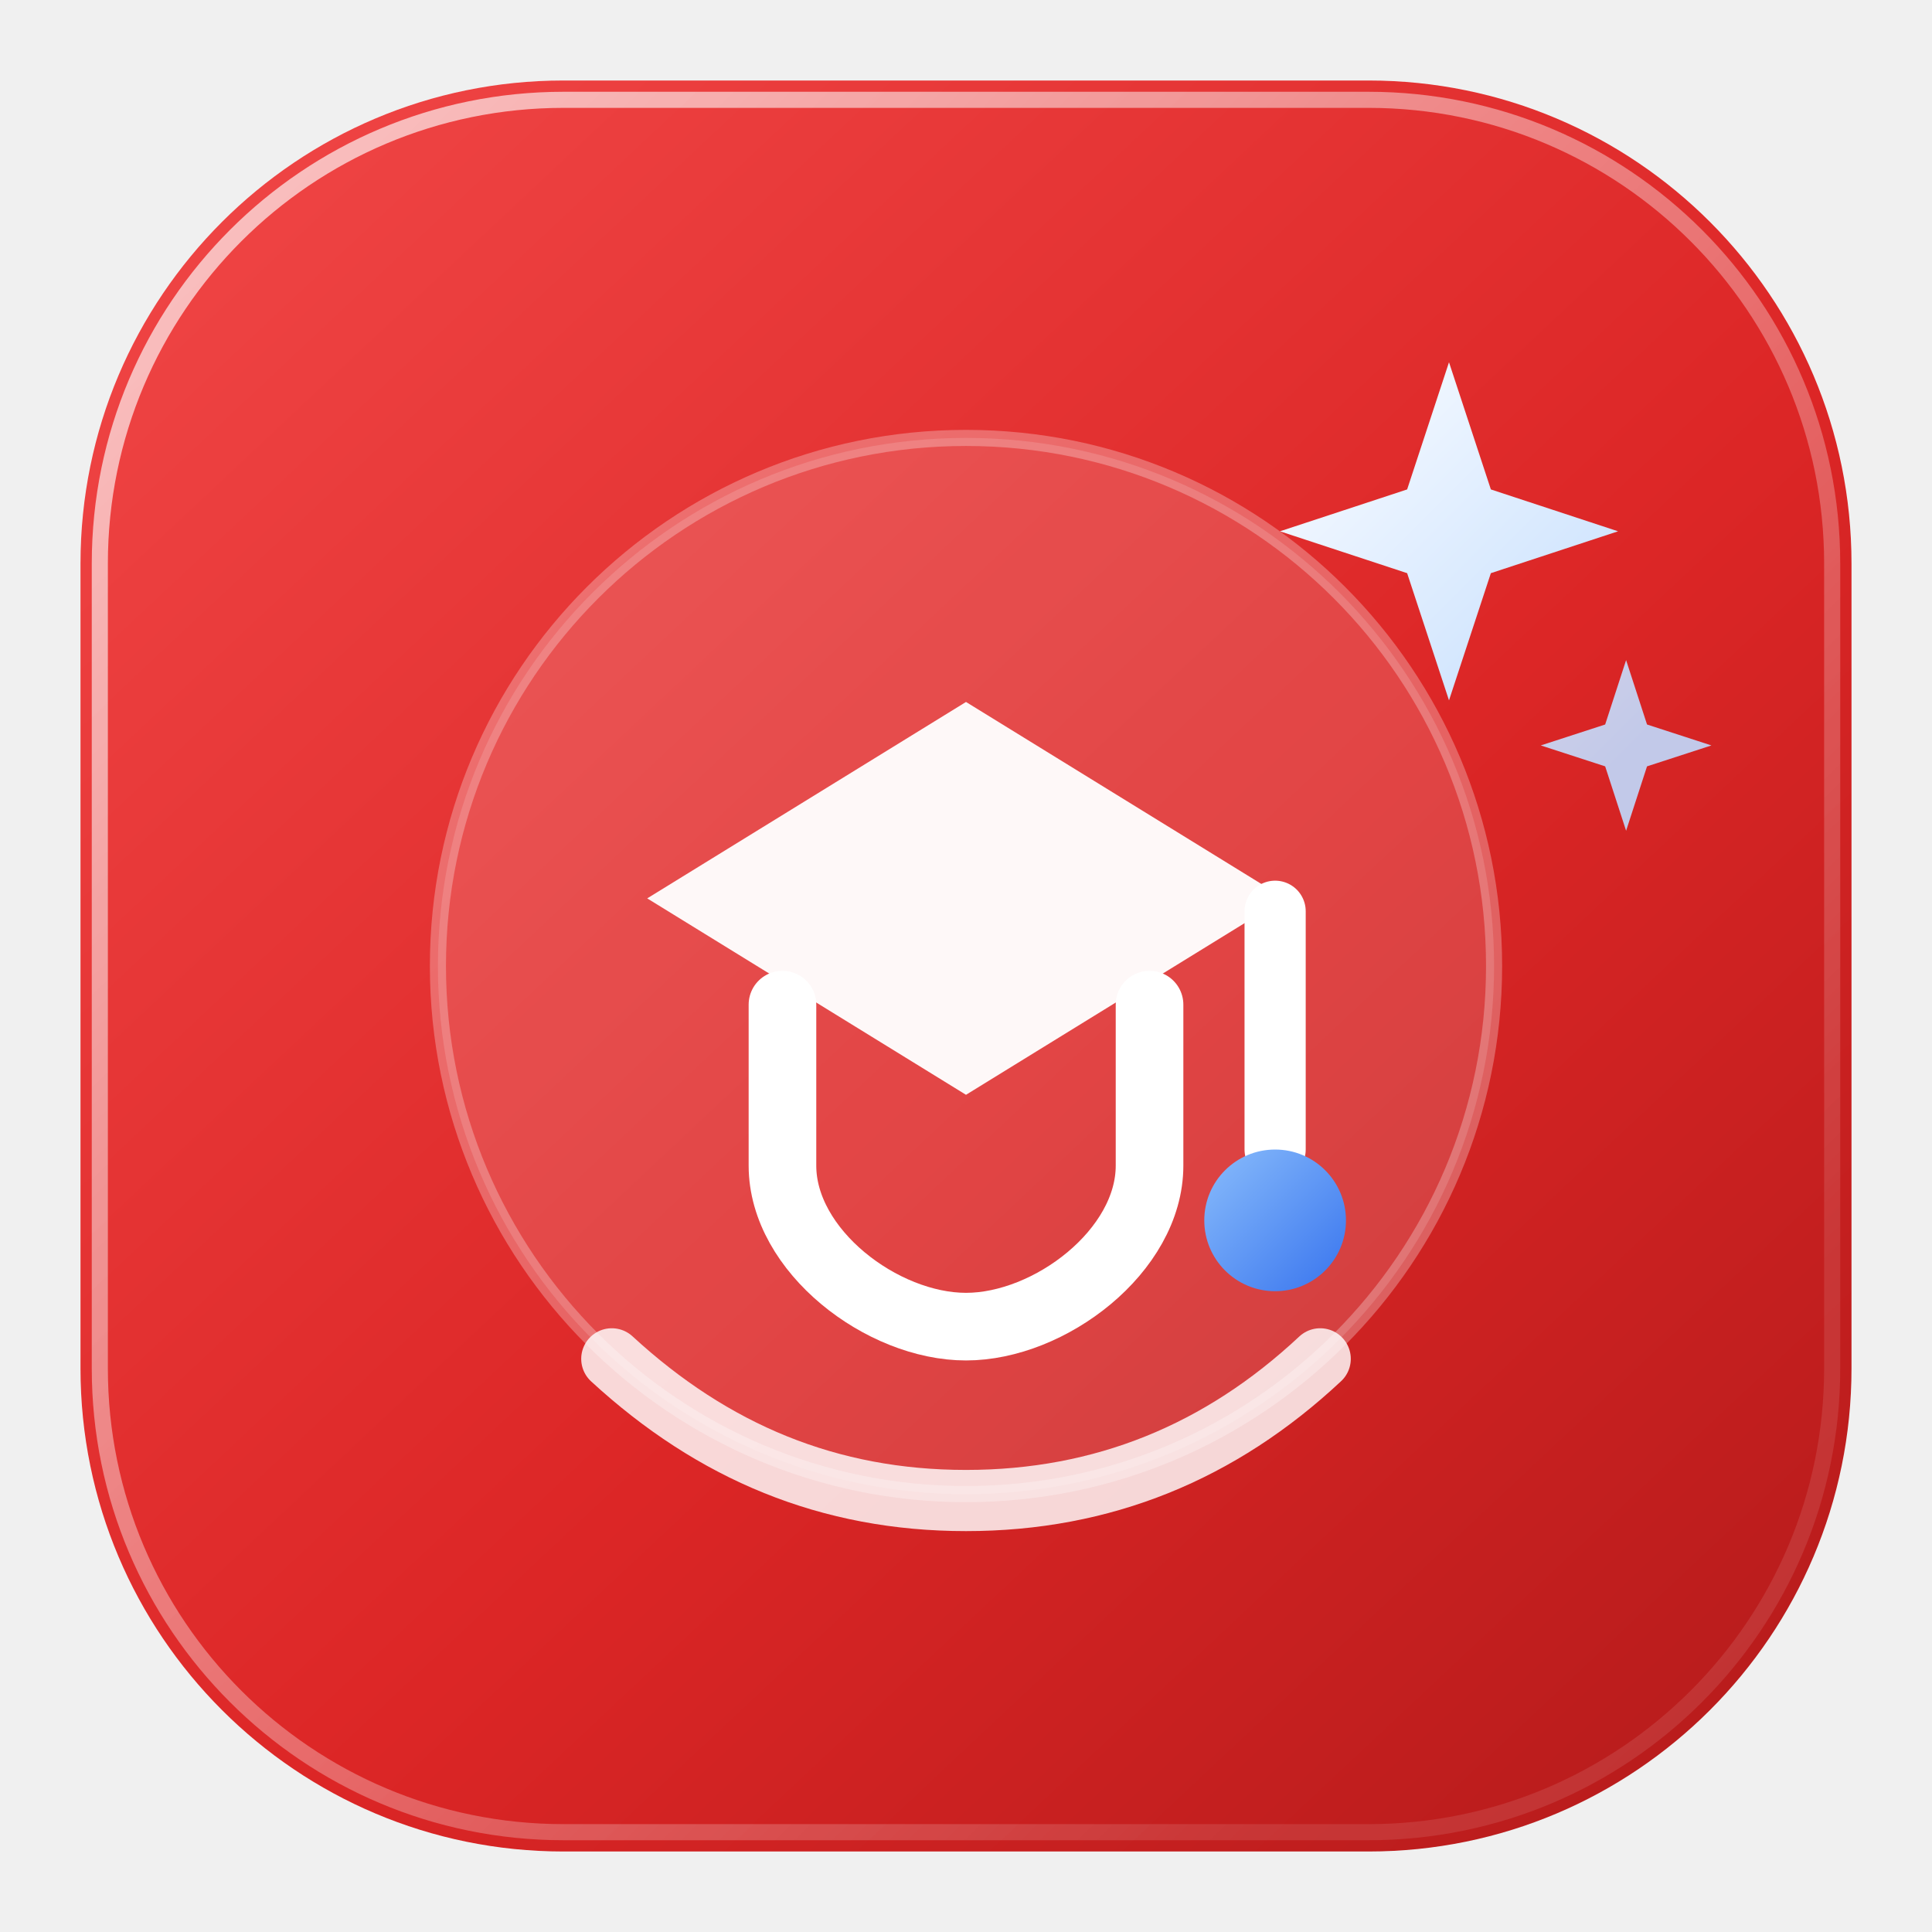
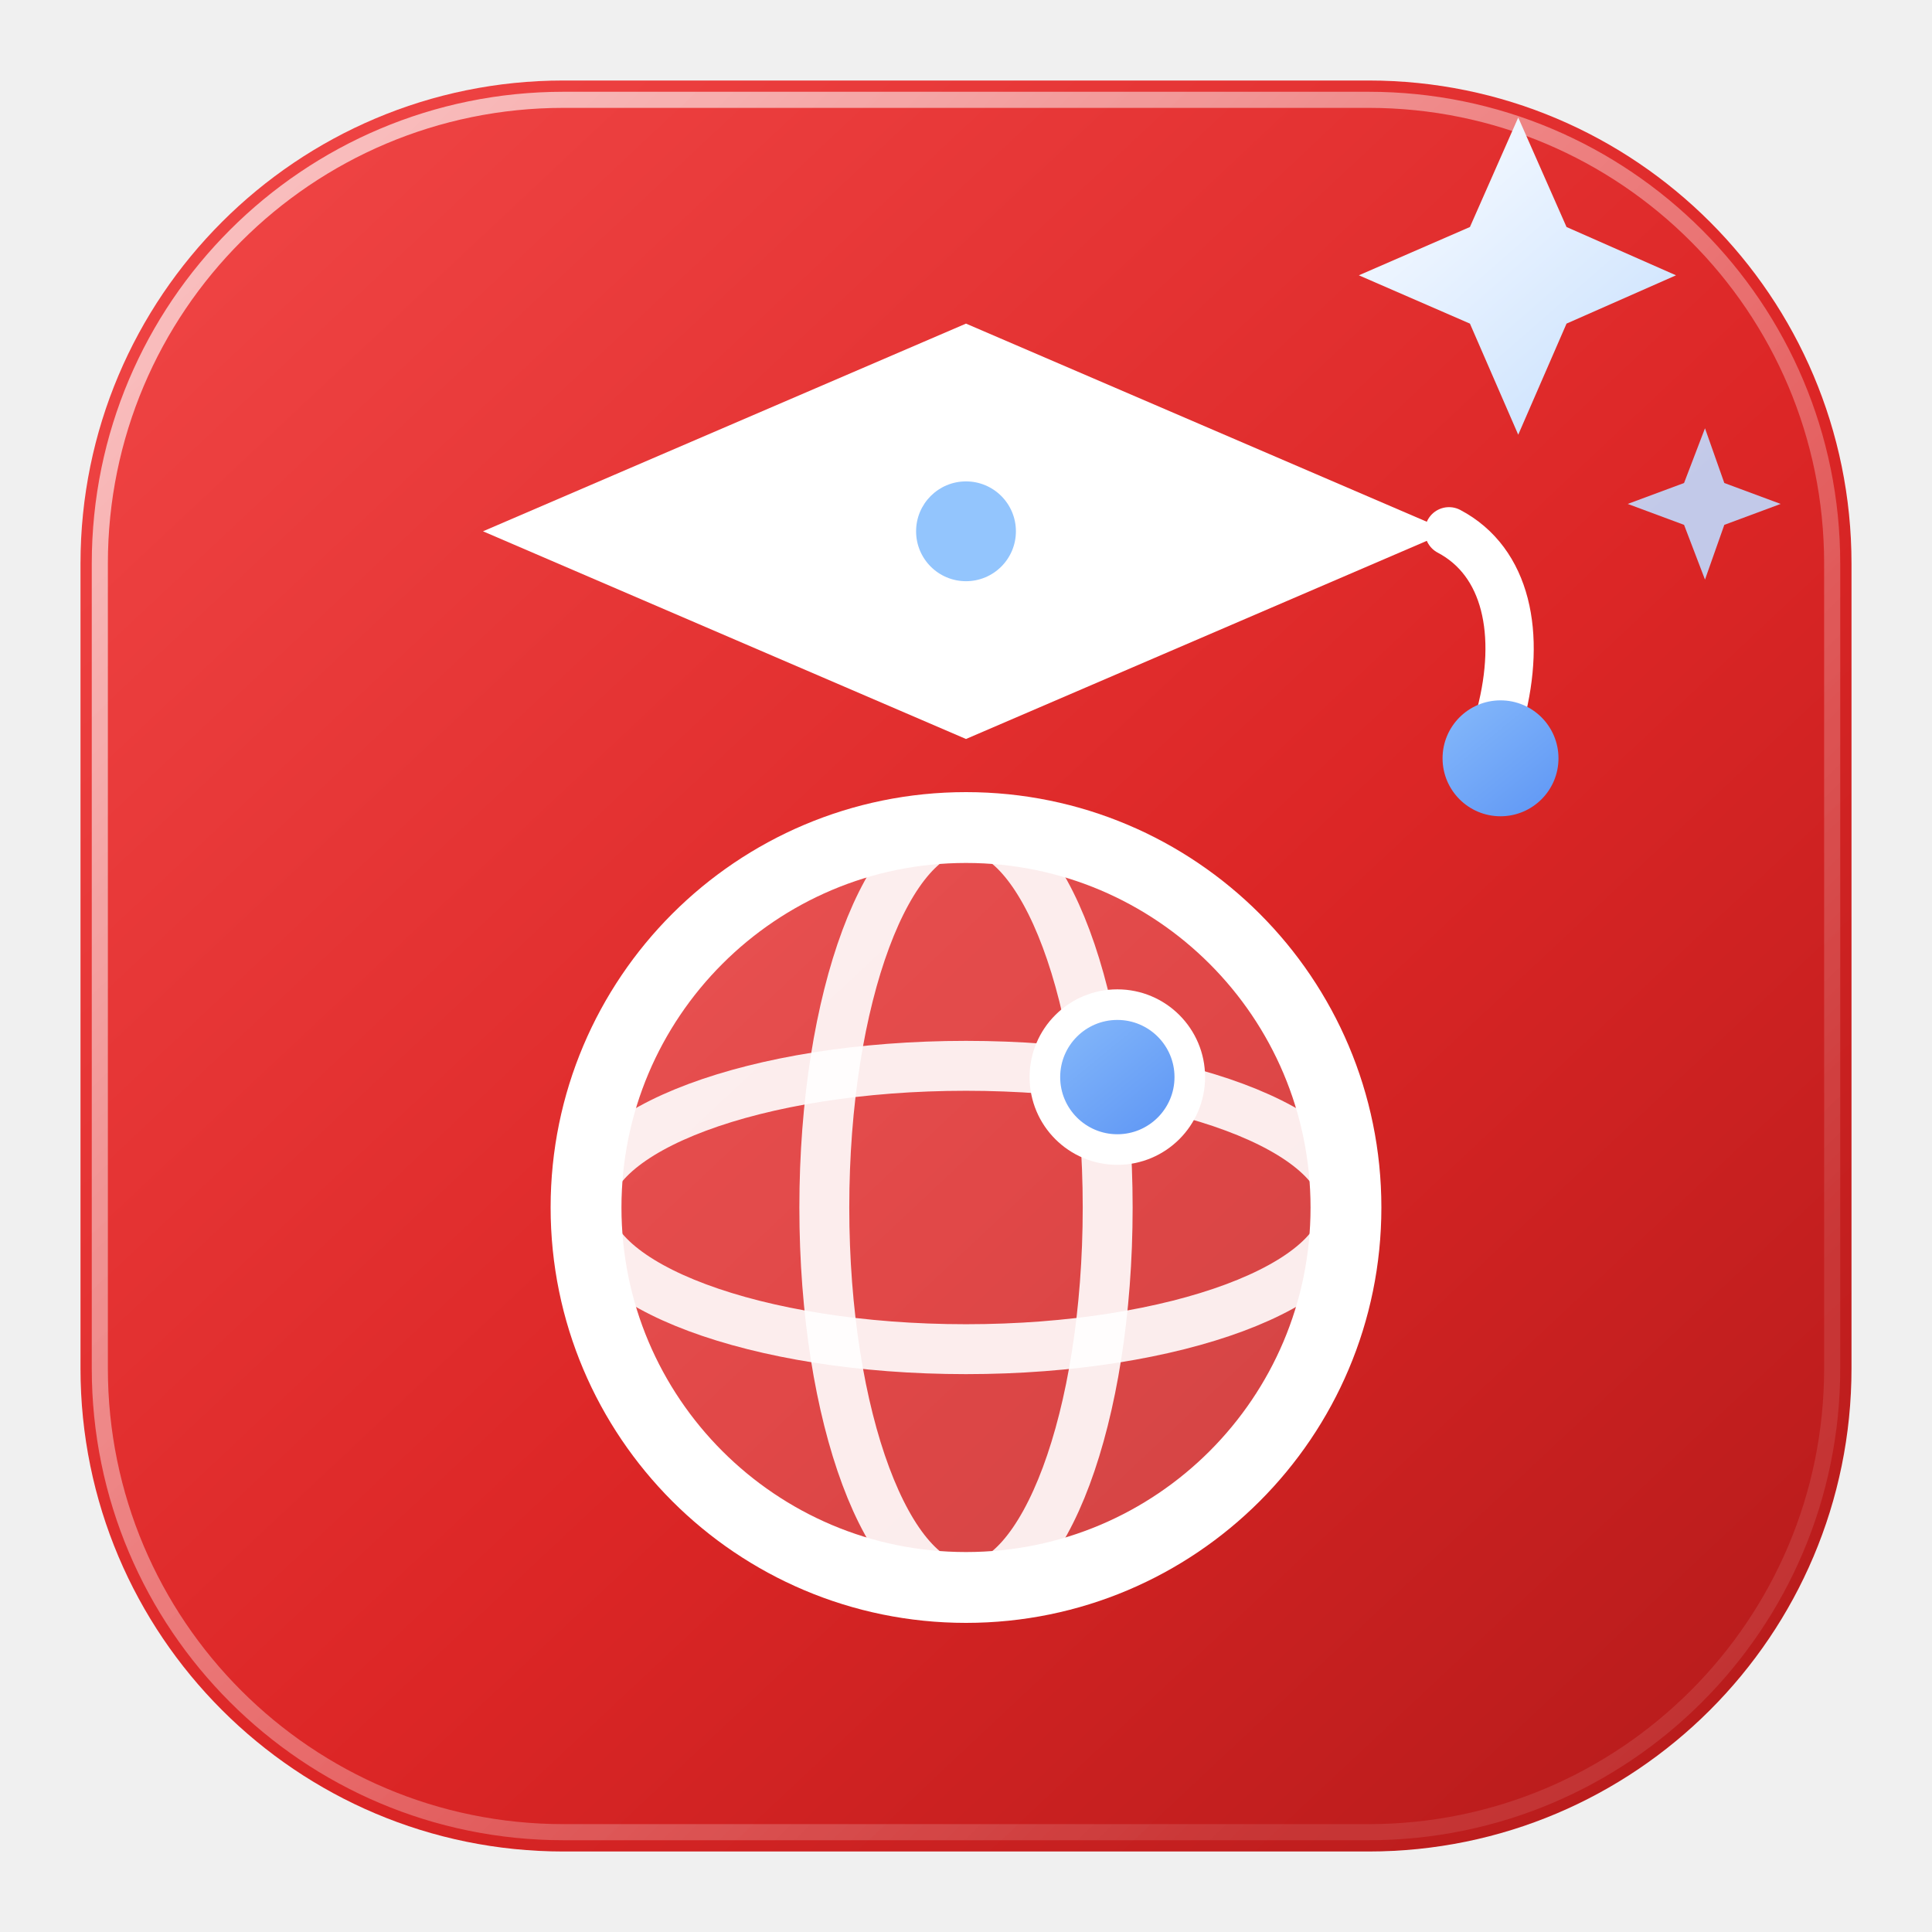
<svg xmlns="http://www.w3.org/2000/svg" viewBox="0 0 120 120" fill="none">
  <defs>
    <linearGradient id="brand-bg" x1="14" y1="10" x2="106" y2="108" gradientUnits="userSpaceOnUse">
      <stop offset="0%" stop-color="#EF4444" />
      <stop offset="58%" stop-color="#DC2626" />
      <stop offset="100%" stop-color="#B91C1C" />
    </linearGradient>
    <linearGradient id="brand-shine" x1="14" y1="12" x2="96" y2="96" gradientUnits="userSpaceOnUse">
      <stop offset="0%" stop-color="rgba(255,255,255,0.92)" />
      <stop offset="100%" stop-color="rgba(255,255,255,0.14)" />
    </linearGradient>
-     <linearGradient id="brand-accent" x1="74" y1="70" x2="86" y2="82" gradientUnits="userSpaceOnUse">
+     <linearGradient id="brand-accent" x1="64" y1="60" x2="82" y2="82" gradientUnits="userSpaceOnUse">
      <stop offset="0%" stop-color="#93C5FD" />
      <stop offset="100%" stop-color="#2563EB" />
    </linearGradient>
-     <linearGradient id="brand-spark" x1="80" y1="20" x2="104" y2="44" gradientUnits="userSpaceOnUse">
+     <linearGradient id="brand-spark" x1="84" y1="6" x2="105" y2="30" gradientUnits="userSpaceOnUse">
      <stop offset="0%" stop-color="#FFFFFF" />
      <stop offset="100%" stop-color="#BFDBFE" />
    </linearGradient>
  </defs>
  <rect x="5" y="5" width="110" height="110" rx="30" fill="url(#brand-bg)" />
  <rect x="6.2" y="6.2" width="107.6" height="107.6" rx="28.8" stroke="url(#brand-shine)" stroke-opacity="0.72" />
-   <circle cx="60" cy="60" r="32.8" fill="white" fill-opacity="0.14" stroke="white" stroke-opacity="0.28" />
-   <path d="M40.2 55.8 60 43.6l19.8 12.2L60 68 40.2 55.8Z" fill="white" fill-opacity="0.96" />
-   <path d="M48.6 62.4v10c0 5.3 6.2 10 11.4 10s11.4-4.7 11.4-10v-10" stroke="white" stroke-width="4.2" stroke-linecap="round" stroke-linejoin="round" />
-   <path d="M79.2 56.6v14.8" stroke="white" stroke-width="3.8" stroke-linecap="round" />
-   <circle cx="79.2" cy="75.8" r="4.4" fill="url(#brand-accent)" />
-   <path d="M38 84.4c6.3 5.8 13.5 8.8 22 8.8 8.5 0 15.8-3 22-8.8" stroke="white" stroke-opacity="0.82" stroke-width="3.8" stroke-linecap="round" />
-   <path d="M90 22.5 92.6 30.4 100.5 33 92.6 35.6 90 43.5 87.4 35.6 79.5 33 87.4 30.4Z" fill="url(#brand-spark)" />
-   <path d="M101 41 102.3 45 106.3 46.3 102.3 47.6 101 51.6 99.7 47.6 95.7 46.3 99.7 45Z" fill="url(#brand-spark)" fill-opacity="0.9" />
+   <circle cx="60" cy="75" r="23.6" fill="white" fill-opacity="0.16" stroke="white" stroke-width="4.4" />
+   <ellipse cx="60" cy="75" rx="23.6" ry="8.8" fill="none" stroke="white" stroke-width="3.1" stroke-opacity="0.9" />
+   <ellipse cx="60" cy="75" rx="8.8" ry="23.6" fill="none" stroke="white" stroke-width="3.1" stroke-opacity="0.9" />
+   <circle cx="69.4" cy="66.9" r="4.5" fill="url(#brand-accent)" stroke="white" stroke-width="1.9" />
+   <path d="M60 20.1 90 33 60 45.9 30 33Z" fill="white" />
+   <circle cx="60" cy="33" r="3.1" fill="url(#brand-accent)" />
+   <path d="M90 33c3.6 1.9 4.5 6.4 3.2 11.4" stroke="white" stroke-width="3" stroke-linecap="round" />
+   <circle cx="93.2" cy="47.1" r="3.6" fill="url(#brand-accent)" />
+   <path d="M94.3 7.3 97.3 14.1 104.1 17.1 97.3 20.1 94.3 27 91.3 20.1 84.4 17.1 91.3 14.1Z" fill="url(#brand-spark)" />
+   <path d="M105.9 26.6 107.1 30 110.6 31.3 107.1 32.6 105.9 36 104.6 32.6 101.1 31.3 104.6 30Z" fill="url(#brand-spark)" fill-opacity="0.9" />
</svg>
